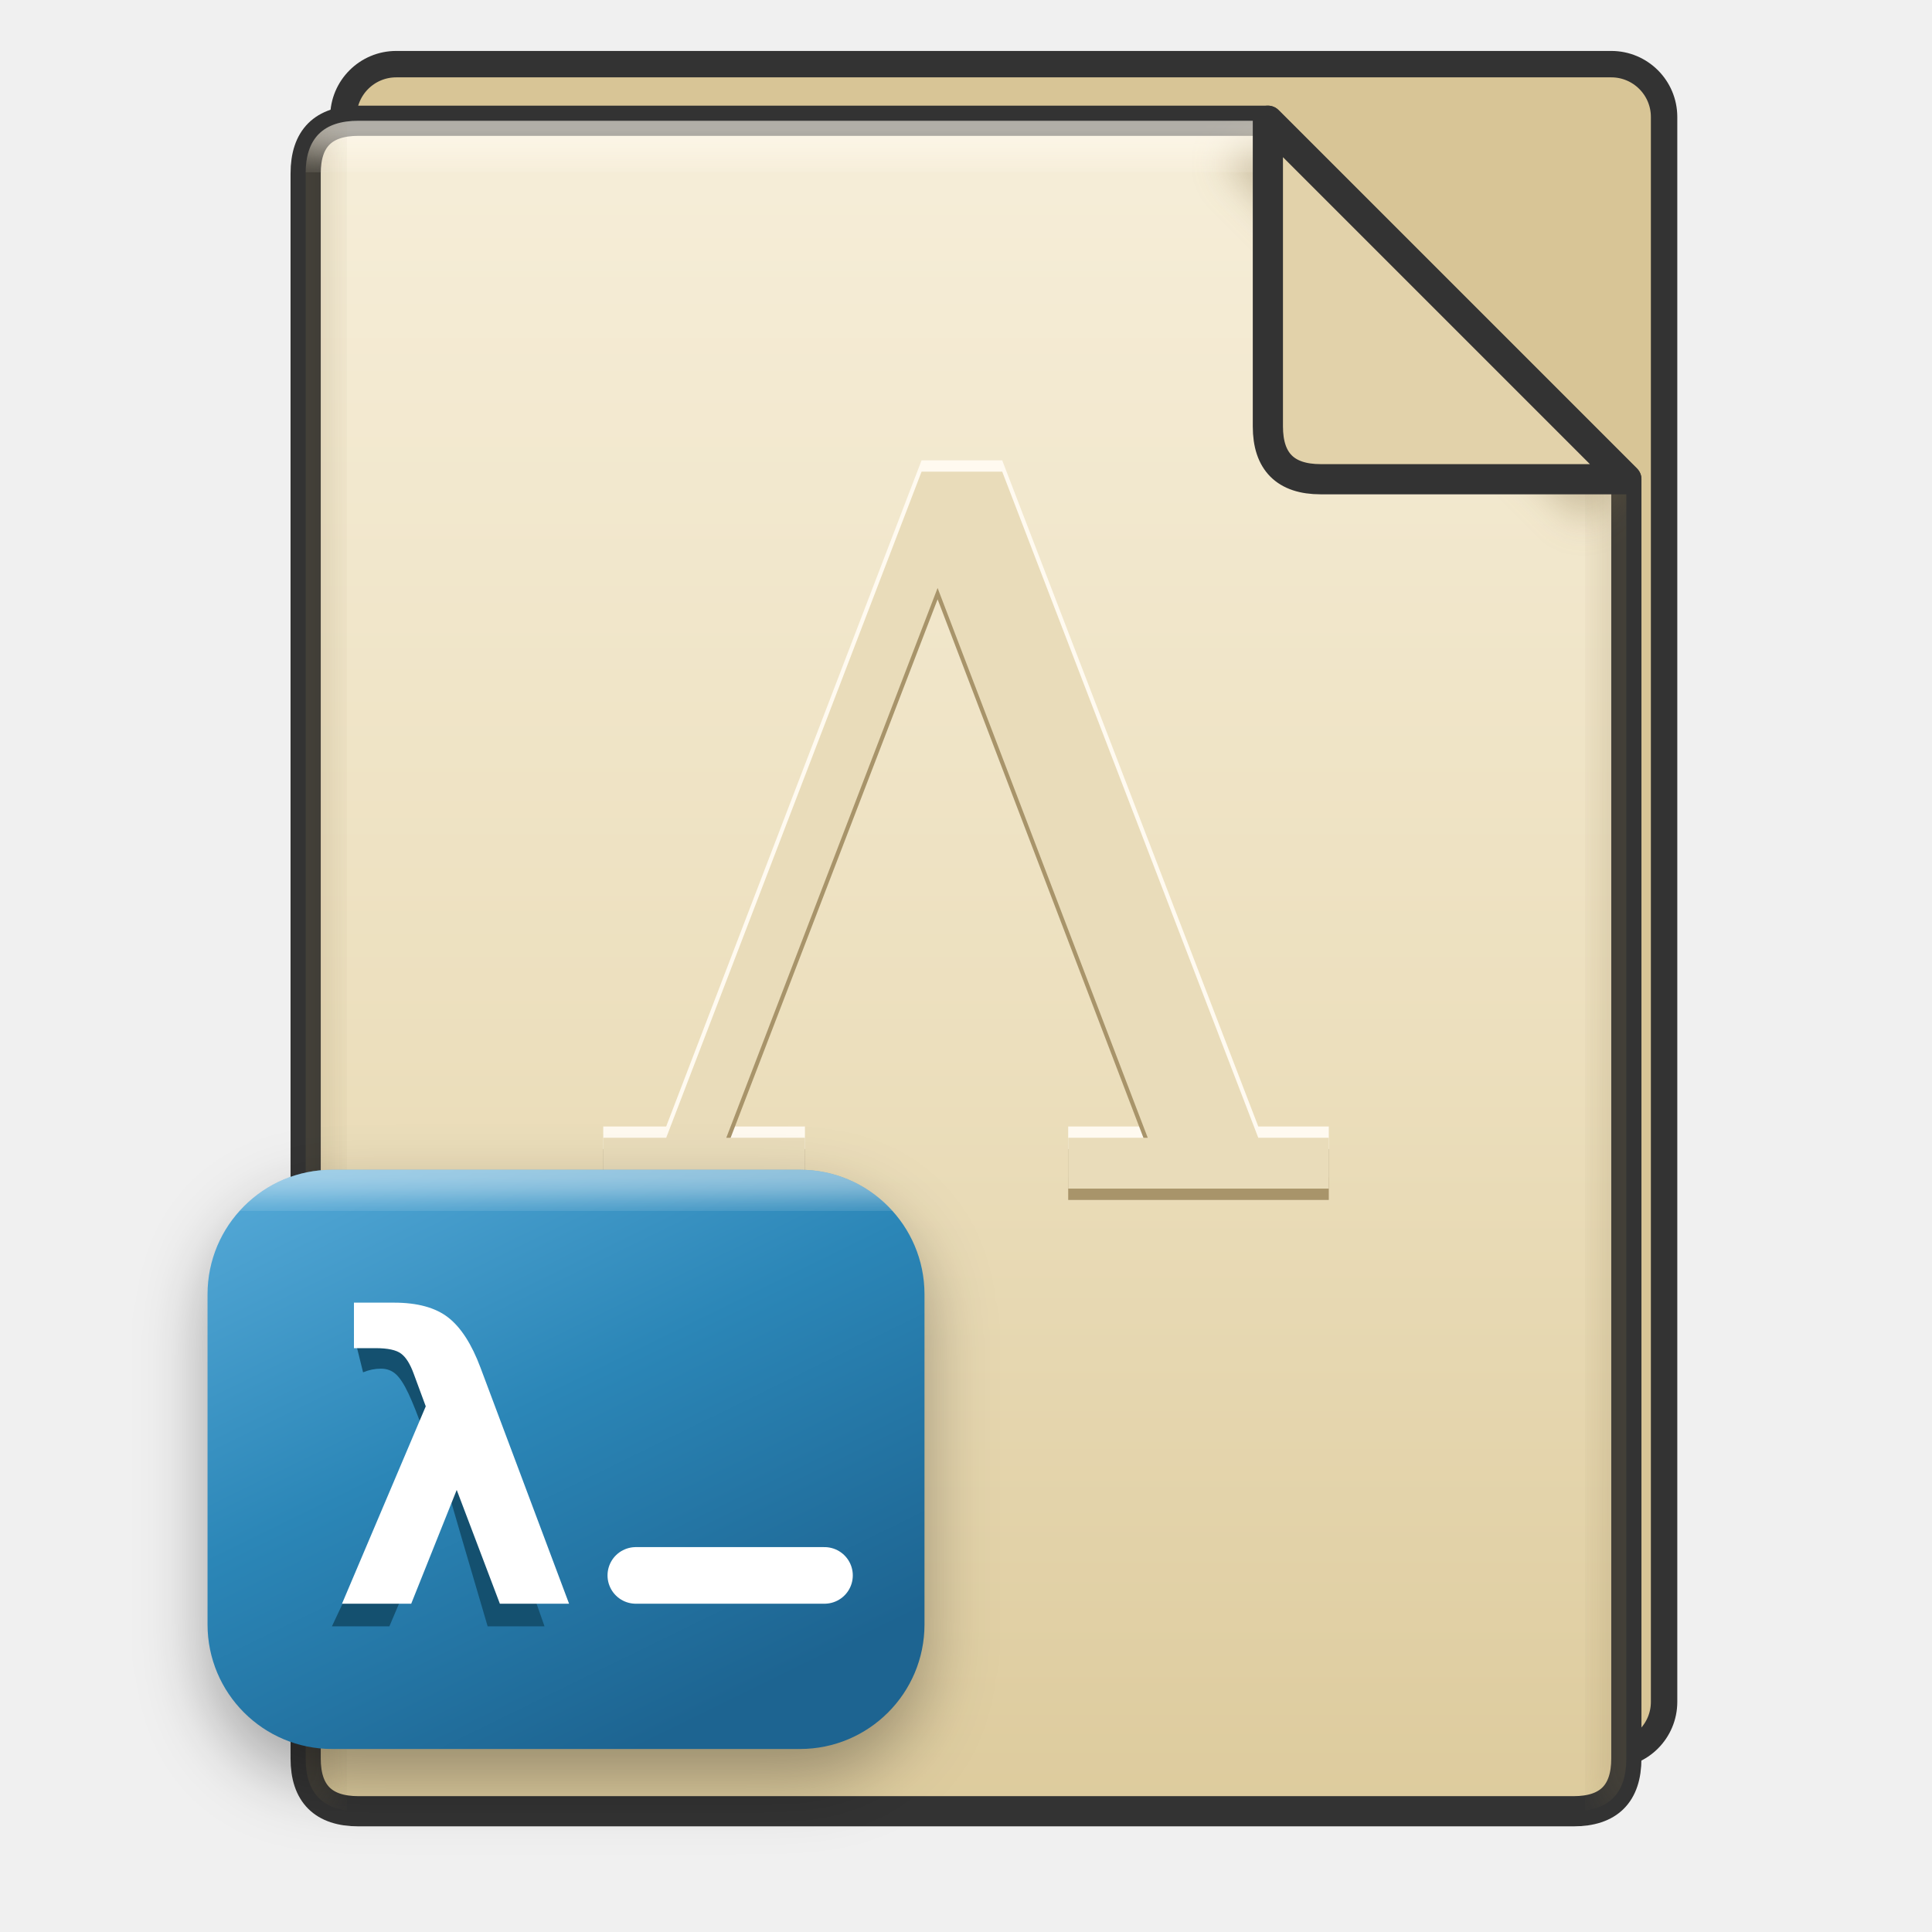
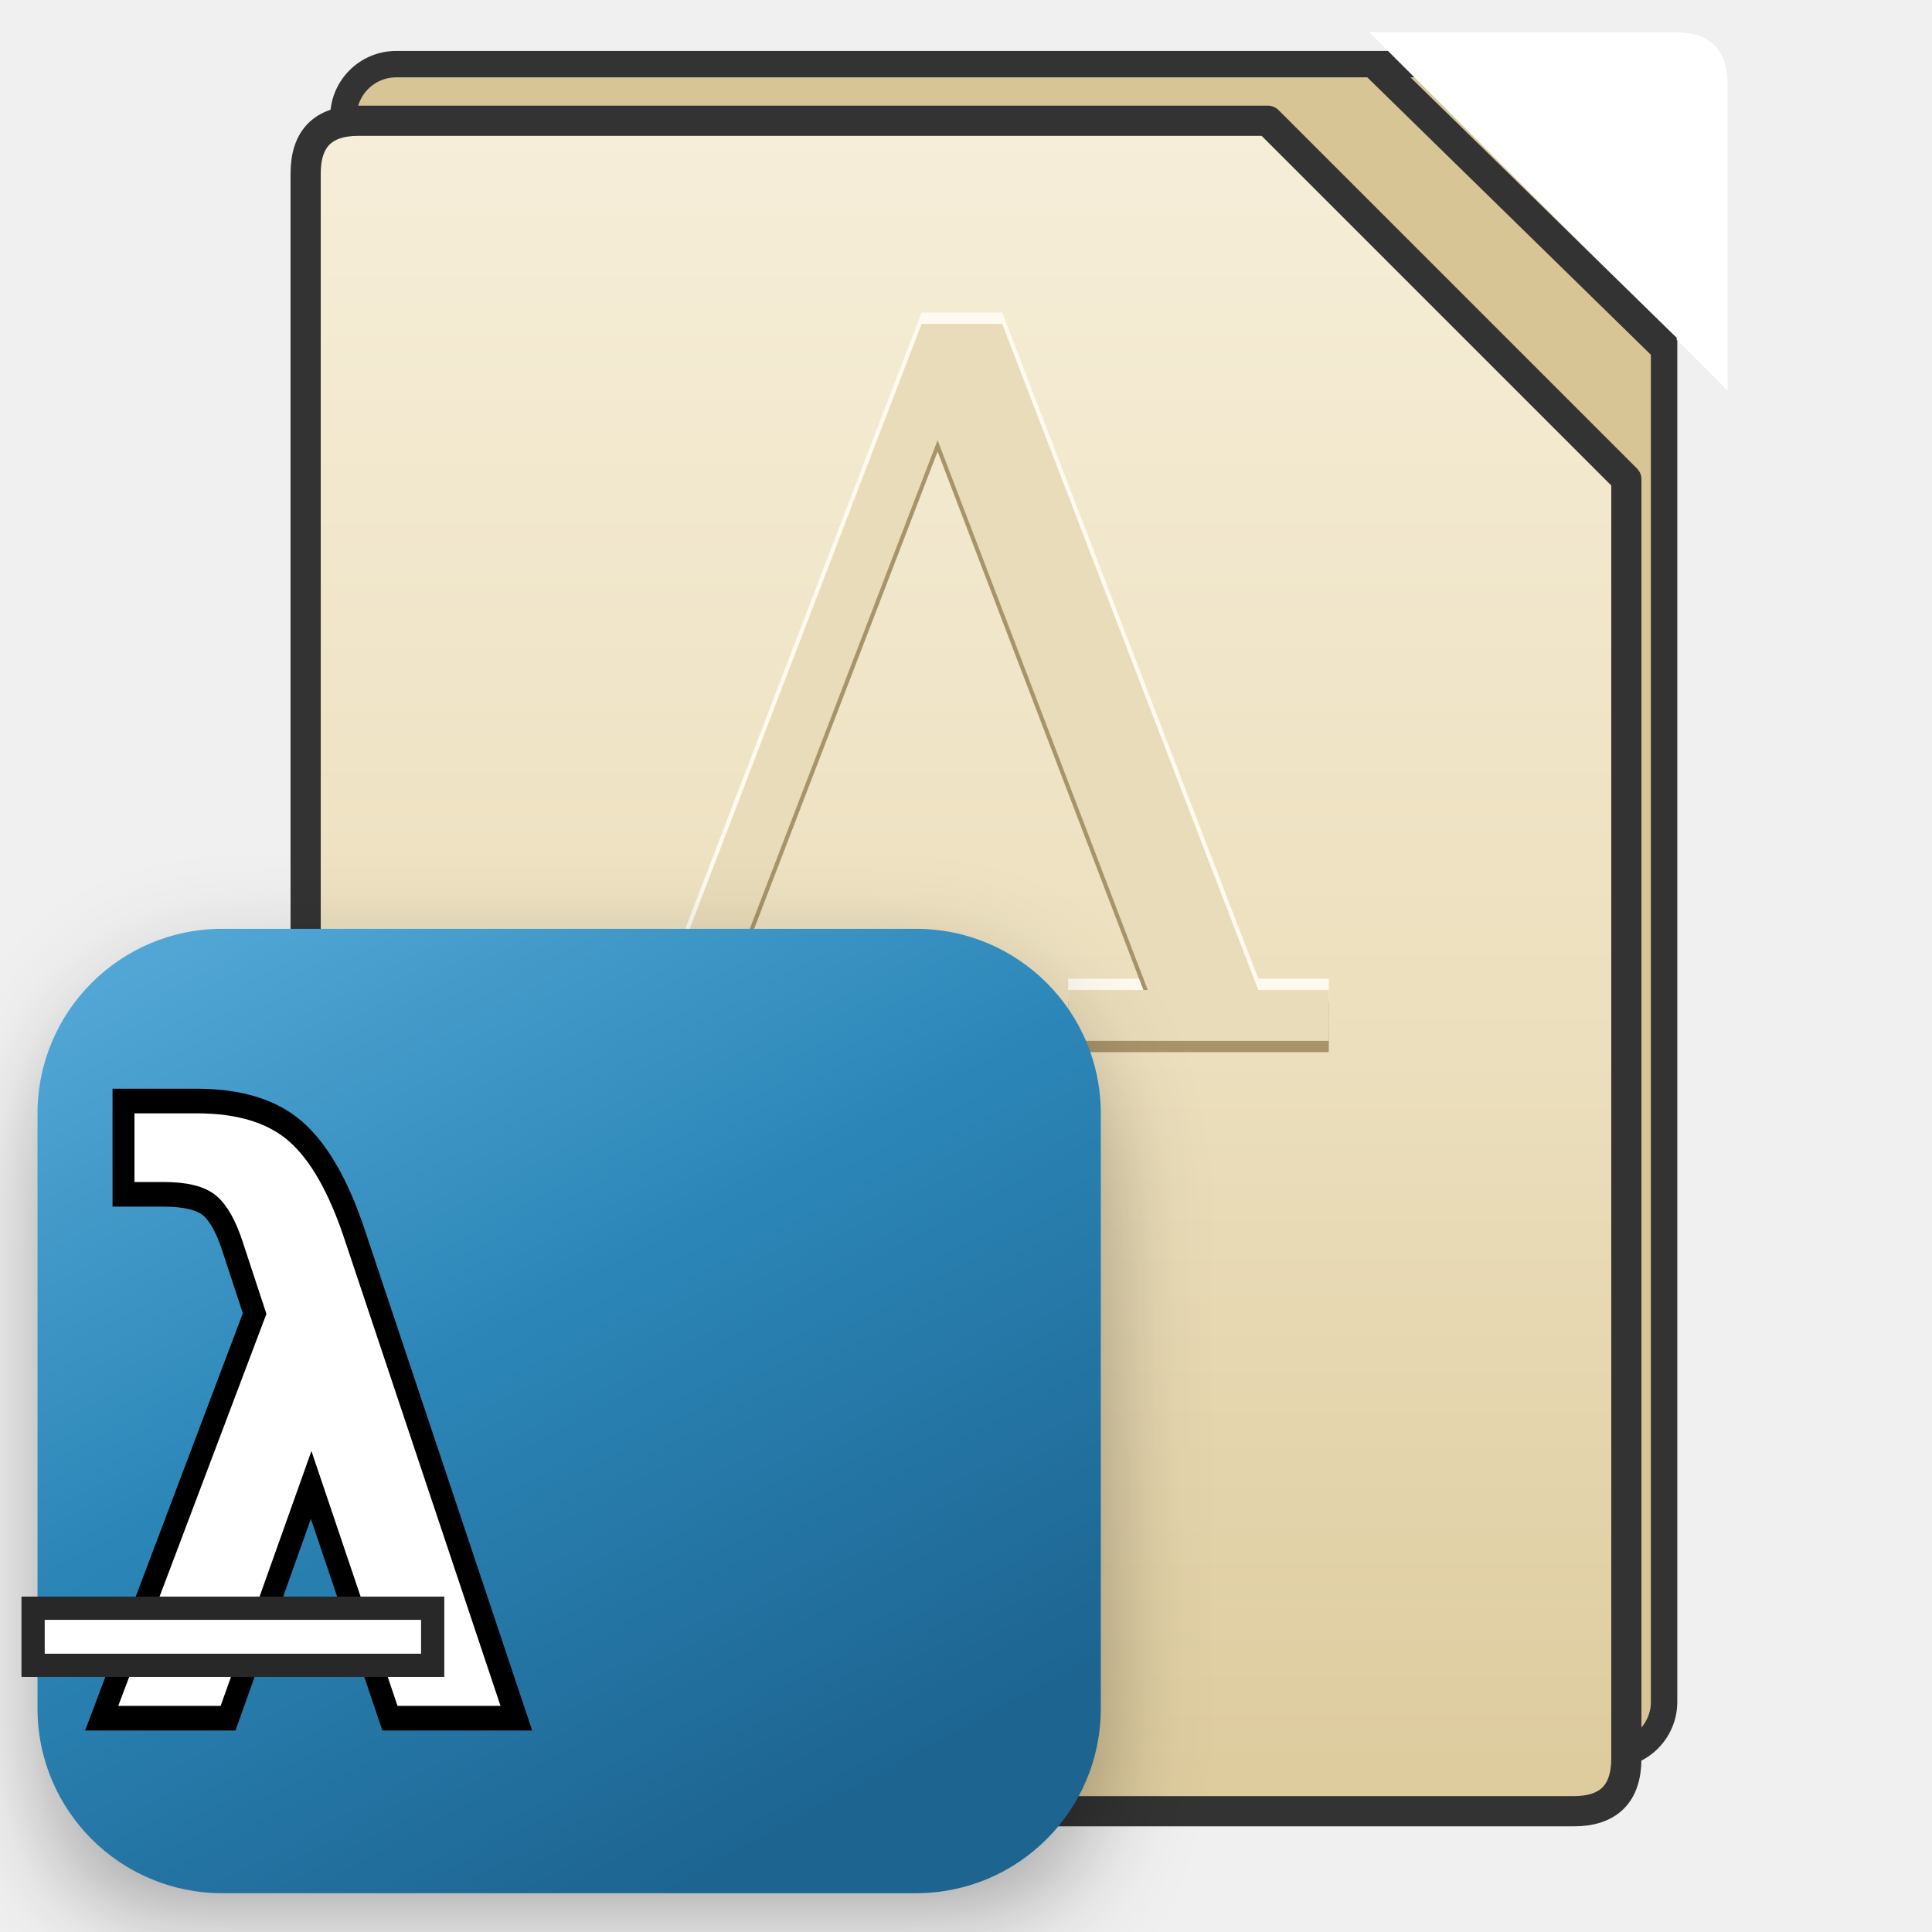
- <svg xmlns="http://www.w3.org/2000/svg" width="1024" height="1024" viewBox="0 0 1024 1024">
-   <defs>
+ <svg xmlns="http://www.w3.org/2000/svg" width="1024" height="1024" viewBox="0 0 1024 1024" version="1.1" id="svg20">
+   <defs id="defs7">
    <linearGradient id="bodyGrad" x1="0" y1="0" x2="0" y2="1">
-       <stop offset="0" stop-color="#f6eed9" />
-       <stop offset="0.55" stop-color="#ecdfbd" />
-       <stop offset="1" stop-color="#ddcb9d" />
+       <stop offset="0" stop-color="#f6eed9" id="stop1" />
+       <stop offset="0.55" stop-color="#ecdfbd" id="stop2" />
+       <stop offset="1" stop-color="#ddcb9d" id="stop3" />
    </linearGradient>
-     <linearGradient id="badgeGrad" x1="0" y1="0" x2="0.6" y2="1">
-       <stop offset="0" stop-color="#57abd9" />
-       <stop offset="0.5" stop-color="#2b86b7" />
-       <stop offset="1" stop-color="#1d6491" />
+     <linearGradient id="badgeGrad" x1="98.871" y1="689.786" x2="303.804" y2="1031.341" gradientTransform="matrix(1.64997,0,0,1.496466,-143.2458,-539.9423)" gradientUnits="userSpaceOnUse">
+       <stop offset="0" stop-color="#57abd9" id="stop4" />
+       <stop offset="0.5" stop-color="#2b86b7" id="stop5" />
+       <stop offset="1" stop-color="#1d6491" id="stop6" />
    </linearGradient>
    <clipPath id="pageClip">
-       <path d="M 190,64 H 672 L 862,254 V 932 Q 862,960 834,960 H 190 Q 162,960 162,932 V 92 Q 162,64 190,64 Z" />
+       <path d="M 190,64 H 672 L 862,254 V 932 Q 862,960 834,960 H 190 Q 162,960 162,932 V 92 Q 162,64 190,64 Z" id="path6" />
    </clipPath>
    <clipPath id="badgeClip">
-       <rect x="110" y="620" width="380" height="307" rx="66" />
+       <rect x="110" y="620" width="380" height="307" rx="66" id="rect6" />
    </clipPath>
-     <filter id="soft" x="-30%" y="-30%" width="160%" height="160%">
-       <feGaussianBlur stdDeviation="10" />
+     <filter id="soft" x="-0.543" y="-inf" width="2.087" height="inf">
+       <feGaussianBlur stdDeviation="10" id="feGaussianBlur6" />
    </filter>
-     <filter id="soft18" x="-40%" y="-40%" width="180%" height="180%">
-       <feGaussianBlur stdDeviation="18" />
+     <filter id="soft18" x="-0.114" y="-0.141" width="1.227" height="1.281">
+       <feGaussianBlur stdDeviation="18" id="feGaussianBlur7" />
    </filter>
  </defs>
-   <style>
+   <style id="style7">
    .text { font-family: "PT Sans", "PTSans", Arial, Helvetica, sans-serif; font-weight: 700; }
  </style>
-   <rect x="182" y="34" width="700" height="896" rx="28" fill="#d8c596" stroke="#333" stroke-width="14" stroke-linejoin="round" />
-   <path d="M 190,64 H 672 L 862,254 V 932 Q 862,960 834,960 H 190 Q 162,960 162,932 V 92 Q 162,64 190,64 Z" fill="url(#bodyGrad)" stroke="#333" stroke-width="16" stroke-linecap="round" stroke-linejoin="round" />
-   <g clip-path="url(#pageClip)">
-     <path d="M 672,64 L 862,254" stroke="#8a774e" stroke-width="30" opacity="0.4" filter="url(#soft)" fill="none" transform="translate(-12,12)" />
-     <rect x="150" y="52" width="724" height="30" fill="#fffaf0" opacity="0.7" filter="url(#soft)" />
-     <rect x="150" y="64" width="26" height="896" fill="#8a774e" opacity="0.22" filter="url(#soft)" />
-     <rect x="848" y="64" width="26" height="896" fill="#8a774e" opacity="0.22" filter="url(#soft)" />
-   </g>
-   <path d="M 672,64 V 226 Q 672,254 700,254 H 862 Z" fill="#e2d2aa" stroke="#333" stroke-width="16" stroke-linecap="round" stroke-linejoin="round" />
-   <g transform="translate(0,-6)">
-     <g transform="translate(322.81,630.00) scale(5.21217)">
-       <path d="M 54.78,-5.17 L 33.41,-61.08 L 11.92,-5.17 L 19.92,-5.17 L 19.92,-0.00 L -0.59,-0.00 L -0.59,-5.17 L 5.81,-5.17 L 31.78,-72.91 L 39.98,-72.91 L 66.02,-5.17 L 73.19,-5.17 L 73.19,-0.00 L 46.69,-0.00 L 46.69,-5.17 L 54.78,-5.17 Z" fill="#fffaf0" />
+   <rect x="182" y="34" width="700" height="896" rx="28" fill="#d8c596" stroke="#333" stroke-width="14" stroke-linejoin="round" id="rect7" />
+   <path d="M 190,64 H 672 L 862,254 V 932 Q 862,960 834,960 H 190 Q 162,960 162,932 V 92 Q 162,64 190,64 Z" fill="url(#bodyGrad)" stroke="#333" stroke-width="16" stroke-linecap="round" stroke-linejoin="round" id="path7" />
+   <path d="M 915.667,207 V 45 q 0,-28 -28,-28 h -162 z" fill="#e2d2aa" stroke="#333333" stroke-width="16" stroke-linecap="round" stroke-linejoin="round" id="path10" style="fill:#ffffff;fill-opacity:1;stroke:none" />
+   <g transform="translate(0,-84.33333)" id="g12">
+     <g transform="matrix(5.21217,0,0,5.21217,322.81,630)" id="g11">
+       <path d="M 54.78,-5.17 33.41,-61.08 11.92,-5.17 h 8 V 0 H -0.59 v -5.17 h 6.4 l 25.97,-67.74 h 8.2 l 26.04,67.74 h 7.17 V 0 h -26.5 v -5.17 z" fill="#fffaf0" id="path11" />
    </g>
  </g>
-   <g transform="translate(0,6)">
-     <g transform="translate(322.81,630.00) scale(5.21217)">
-       <path d="M 54.78,-5.17 L 33.41,-61.08 L 11.92,-5.17 L 19.92,-5.17 L 19.92,-0.00 L -0.59,-0.00 L -0.59,-5.17 L 5.81,-5.17 L 31.78,-72.91 L 39.98,-72.91 L 66.02,-5.17 L 73.19,-5.17 L 73.19,-0.00 L 46.69,-0.00 L 46.69,-5.17 L 54.78,-5.17 Z" fill="#a8946a" />
+   <g transform="translate(0,-72.33333)" id="g14">
+     <g transform="matrix(5.21217,0,0,5.21217,322.81,630)" id="g13">
+       <path d="M 54.78,-5.17 33.41,-61.08 11.92,-5.17 h 8 V 0 H -0.59 v -5.17 h 6.4 l 25.97,-67.74 h 8.2 l 26.04,67.74 h 7.17 V 0 h -26.5 v -5.17 z" fill="#a8946a" id="path12" />
    </g>
  </g>
-   <g transform="translate(0,0)">
-     <g transform="translate(322.81,630.00) scale(5.21217)">
-       <path d="M 54.78,-5.17 L 33.41,-61.08 L 11.92,-5.17 L 19.92,-5.17 L 19.92,-0.00 L -0.59,-0.00 L -0.59,-5.17 L 5.81,-5.17 L 31.78,-72.91 L 39.98,-72.91 L 66.02,-5.17 L 73.19,-5.17 L 73.19,-0.00 L 46.69,-0.00 L 46.69,-5.17 L 54.78,-5.17 Z" fill="#e9dcba" />
+   <g transform="translate(0,-78.33333)" id="g16">
+     <g transform="matrix(5.21217,0,0,5.21217,322.81,630)" id="g15">
+       <path d="M 54.78,-5.17 33.41,-61.08 11.92,-5.17 h 8 V 0 H -0.59 v -5.17 h 6.4 l 25.97,-67.74 h 8.2 l 26.04,67.74 h 7.17 V 0 h -26.5 v -5.17 z" fill="#e9dcba" id="path14" />
    </g>
  </g>
-   <rect x="110" y="636" width="380" height="307" rx="66" fill="#000" opacity="0.32" filter="url(#soft18)" />
-   <rect x="110" y="620" width="380" height="307" rx="66" fill="url(#badgeGrad)" />
-   <g clip-path="url(#badgeClip)">
-     <rect x="96" y="608" width="410" height="26" rx="13" fill="#ffffff" opacity="0.55" filter="url(#soft)" />
+   <rect x="110" y="636" width="380" height="307" rx="66" fill="#000000" opacity="0.32" filter="url(#soft18)" id="rect16" transform="matrix(1.483042,0,0,1.664905,-143.2458,-539.9423)" />
+   <rect x="19.889" y="492.299" width="563.556" height="511.126" rx="97.881" fill="url(#badgeGrad)" id="rect17" style="fill:url(#badgeGrad);stroke-width:1.571" />
+   <g transform="matrix(1.825999,0,0,2.049919,42.45132,910.6682)" id="g19" style="stroke:#000000;stroke-width:6.364;stroke-dasharray:none;stroke-opacity:1">
+     <path d="m 50.66,-104.61 -6.36,-17.22 q -2.86,-7.88 -6.73,-10.73 -3.84,-2.89 -13.49,-2.89 H 12.6 v -24.12 h 21.23 q 18.67,0 28.78,7.91 10.1,7.91 17.06,26.55 L 126.62,0 H 89.94 L 67.07,-60.31 42.95,0 H 6.27 Z" fill="#ffffff" id="path18" style="stroke:#000000;stroke-width:6.364;stroke-dasharray:none;stroke-opacity:1" />
+     <text xml:space="preserve" style="font-size:244.377px;line-height:1.25;font-family:Monaco;-inkscape-font-specification:Monaco;text-align:center;text-anchor:middle;stroke-width:6.364;stroke-dasharray:none" x="200.707" y="-52.117" id="text41" transform="scale(1.059542,0.9438044)">
+       <tspan id="tspan41" style="font-style:normal;font-variant:normal;font-weight:normal;font-stretch:normal;font-size:244.377px;font-family:'PT Sans Caption';-inkscape-font-specification:'PT Sans Caption';fill:#ffffff;fill-opacity:1;stroke:#282828;stroke-width:6.364;stroke-dasharray:none;stroke-opacity:1" x="200.707" y="-52.117">_</tspan>
+     </text>
  </g>
-   <text x="175" y="856" class="text" style="font-size:210px; fill:#14506f" transform="translate(0,6)">λ</text>
-   <g transform="translate(175,850)">
-     <path d="M 50.66,-104.61 L 44.30,-121.83 Q 41.44,-129.71 37.57,-132.56 Q 33.73,-135.45 24.08,-135.45 L 12.60,-135.45 L 12.60,-159.57 L 33.83,-159.57 Q 52.50,-159.57 62.61,-151.66 Q 72.71,-143.75 79.67,-125.11 L 126.62,-0.00 L 89.94,-0.00 L 67.07,-60.31 L 42.95,-0.00 L 6.27,-0.00 L 50.66,-104.61 Z" fill="#fff" />
+   <g clip-path="url(#badgeClip)" id="g20" transform="matrix(1.483042,0,0,1.664905,-143.2458,-539.9423)">
+     <line x1="341" y1="835" x2="433" y2="835" stroke="#cfeaff" stroke-width="52" stroke-linecap="round" opacity="0.6" filter="url(#soft)" id="line19" />
  </g>
-   <g clip-path="url(#badgeClip)">
-     <line x1="341" y1="835" x2="433" y2="835" stroke="#cfeaff" stroke-width="52" stroke-linecap="round" opacity="0.6" filter="url(#soft)" />
-   </g>
-   <line x1="337" y1="835" x2="437" y2="835" stroke="#fff" stroke-width="30" stroke-linecap="round" />
+   <path style="fill:none;stroke:#333333;stroke-width:16;stroke-linecap:butt;stroke-linejoin:miter;stroke-dasharray:none;stroke-opacity:1" d="M 730,35 883.333,185" id="path20" />
</svg>
